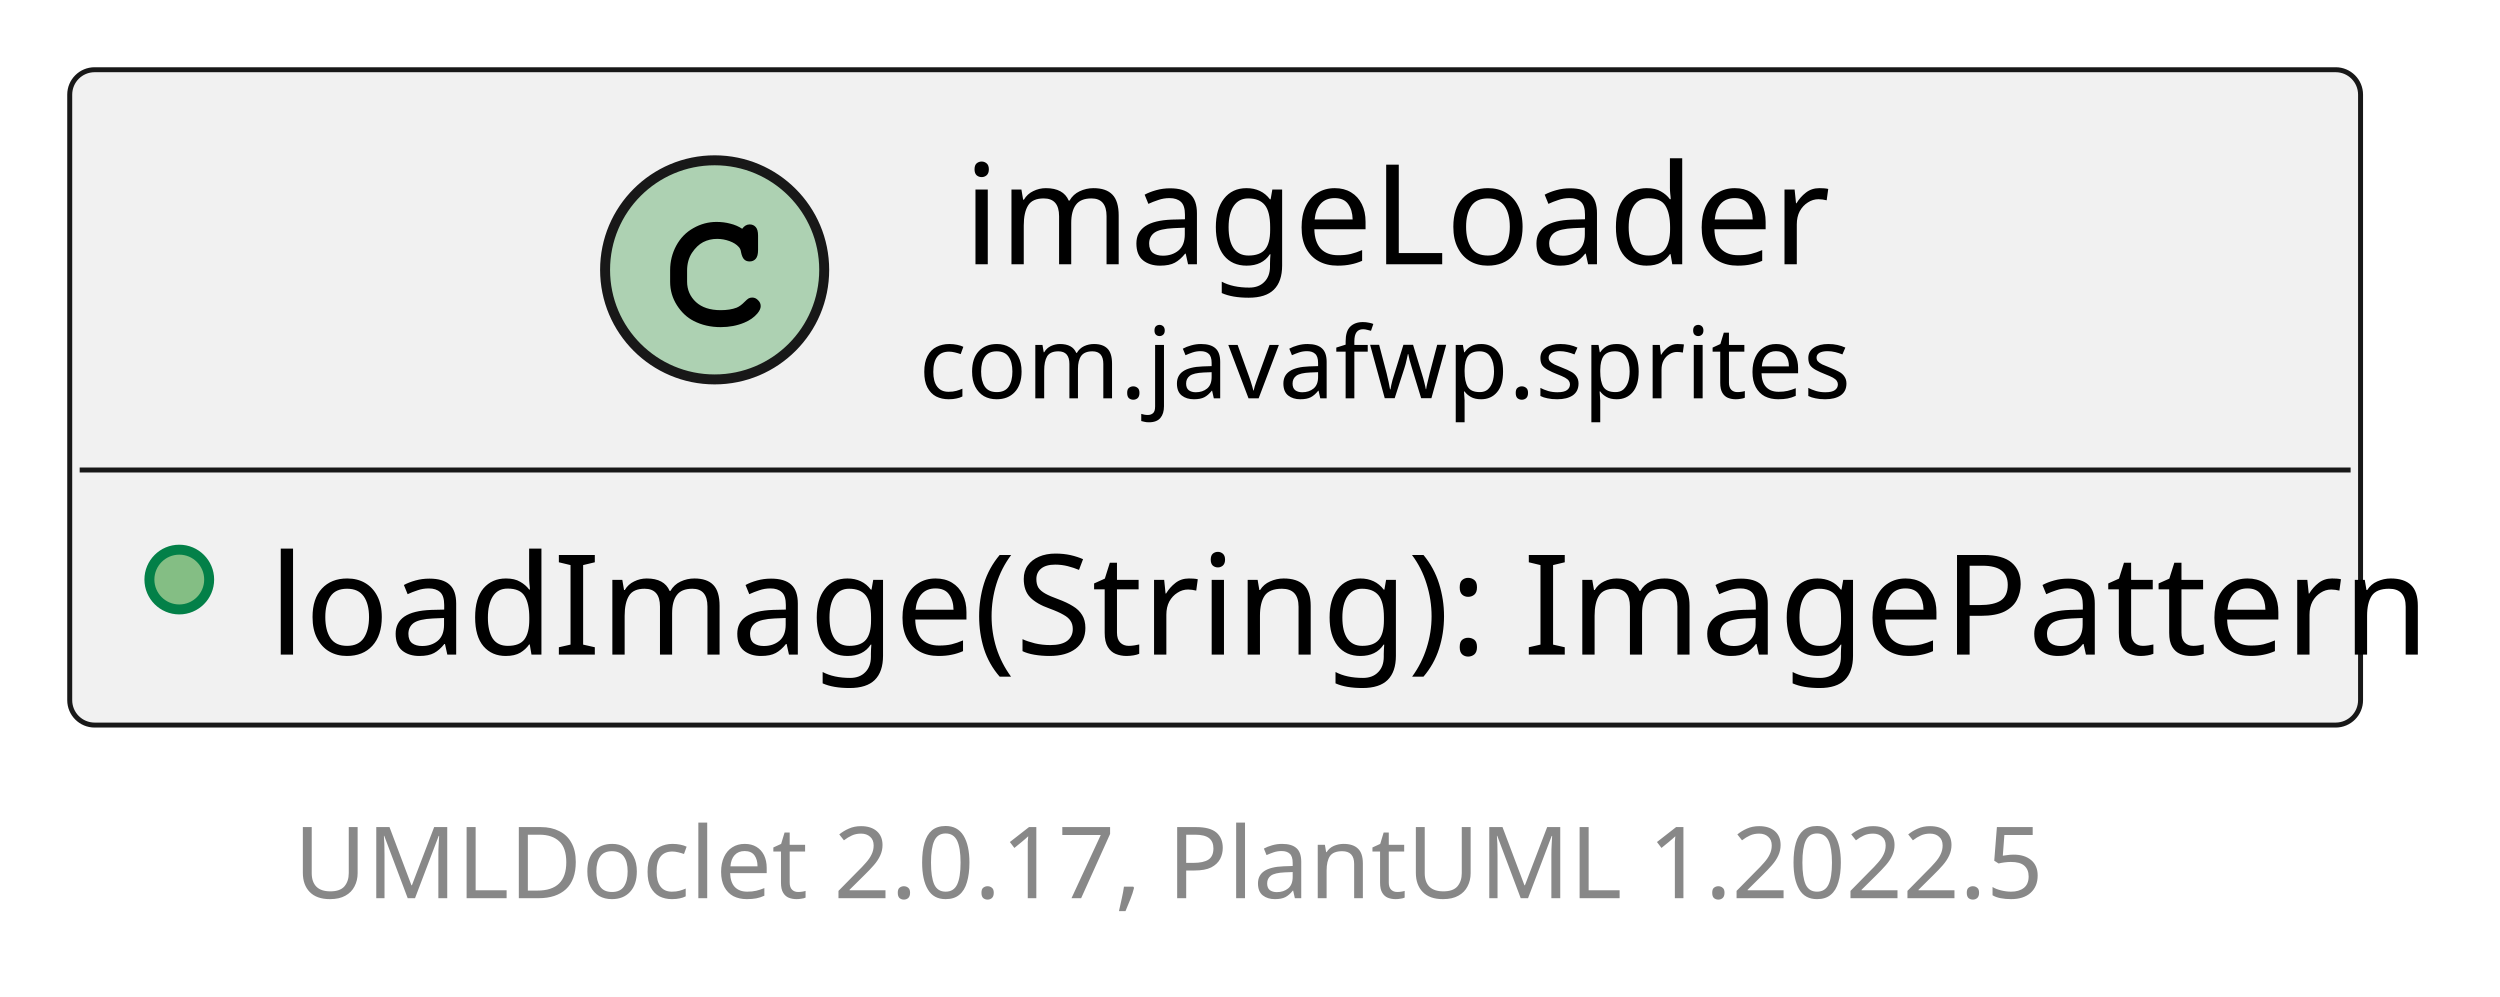
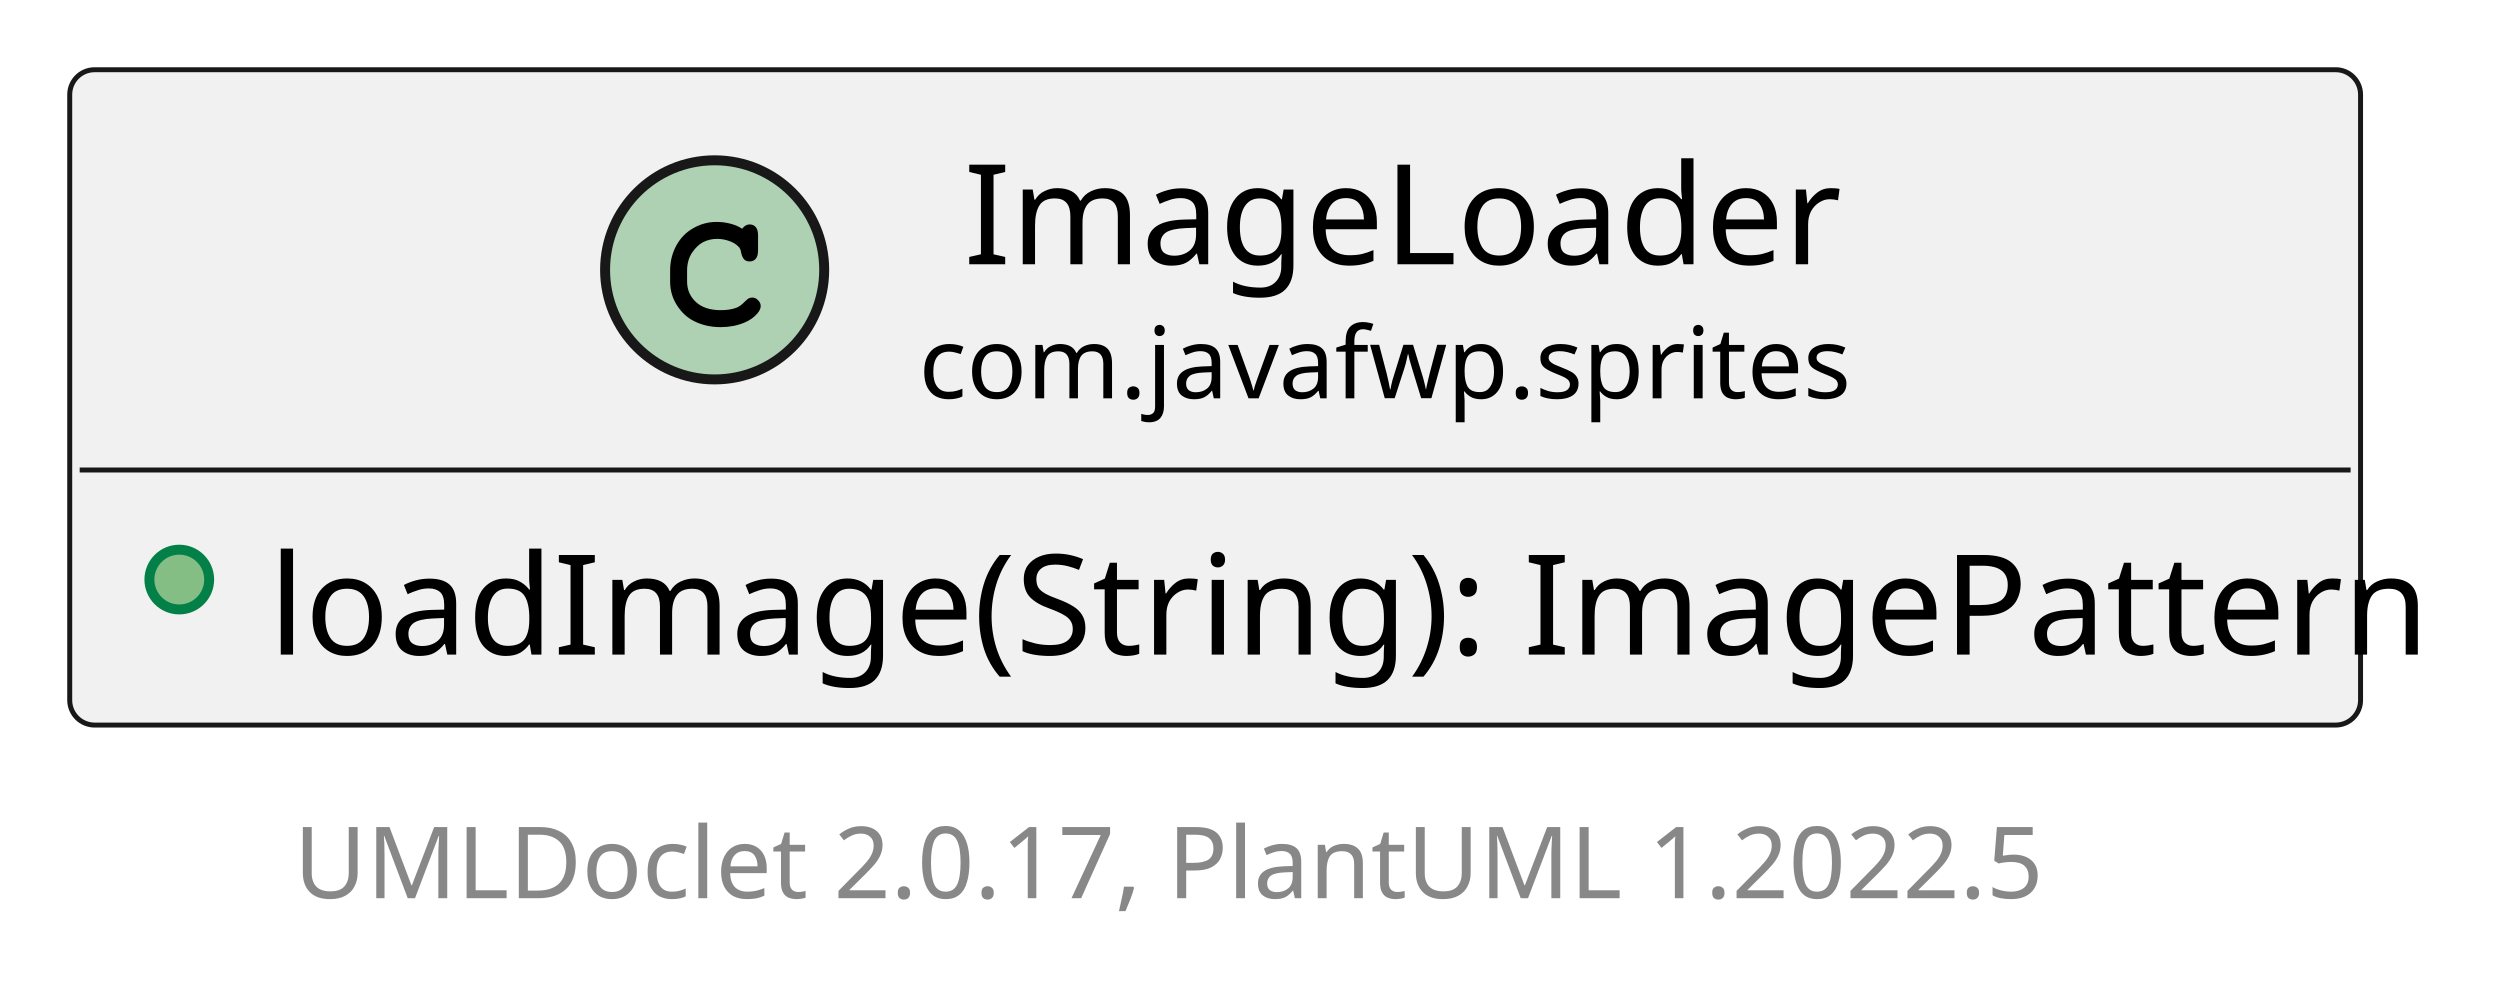
<svg xmlns="http://www.w3.org/2000/svg" xmlns:xlink="http://www.w3.org/1999/xlink" contentStyleType="text/css" height="100px" preserveAspectRatio="none" style="width:251px;height:100px;background:#FFFFFF;" version="1.1" viewBox="0 0 251 100" width="251px" zoomAndPan="magnify">
  <defs />
  <g>
    <a href="imageLoader.html" target="_top" title="imageLoader.html" xlink:actuate="onRequest" xlink:href="imageLoader.html" xlink:show="new" xlink:title="imageLoader.html" xlink:type="simple">
-       <g id="elem_com.javafwp.sprites.imageLoader">
-         <rect codeLine="5" fill="#F1F1F1" height="65.797" id="com.javafwp.sprites.imageLoader" rx="2.5" ry="2.5" style="stroke:#181818;stroke-width:0.5;" width="230" x="7" y="7" />
+       <g id="elem_com.javafwp.sprites.ImageLoader">
+         <rect codeLine="5" fill="#F1F1F1" height="65.797" id="com.javafwp.sprites.ImageLoader" rx="2.5" ry="2.5" style="stroke:#181818;stroke-width:0.5;" width="230" x="7" y="7" />
        <ellipse cx="71.75" cy="27.094" fill="#ADD1B2" rx="11" ry="11" style="stroke:#181818;stroke-width:1.0;" />
        <path d="M74.516,22.969 Q74.672,22.75 74.859,22.641 Q75.047,22.531 75.266,22.531 Q75.641,22.531 75.875,22.797 Q76.109,23.047 76.109,23.656 L76.109,25.109 Q76.109,25.719 75.875,25.984 Q75.641,26.25 75.266,26.25 Q74.922,26.25 74.719,26.047 Q74.516,25.859 74.406,25.344 Q74.359,24.984 74.172,24.797 Q73.844,24.422 73.234,24.203 Q72.625,23.984 72,23.984 Q71.234,23.984 70.594,24.312 Q69.969,24.641 69.469,25.391 Q68.984,26.141 68.984,27.172 L68.984,28.266 Q68.984,29.5 69.875,30.328 Q70.766,31.141 72.359,31.141 Q73.297,31.141 73.953,30.891 Q74.344,30.734 74.766,30.297 Q75.031,30.031 75.172,29.953 Q75.328,29.875 75.531,29.875 Q75.859,29.875 76.109,30.141 Q76.375,30.391 76.375,30.734 Q76.375,31.078 76.031,31.484 Q75.531,32.062 74.734,32.391 Q73.656,32.844 72.359,32.844 Q70.844,32.844 69.641,32.219 Q68.656,31.719 67.969,30.656 Q67.281,29.578 67.281,28.297 L67.281,27.141 Q67.281,25.812 67.891,24.672 Q68.516,23.516 69.609,22.906 Q70.703,22.281 71.938,22.281 Q72.672,22.281 73.312,22.453 Q73.969,22.609 74.516,22.969 Z " fill="#000000" />
-         <text fill="#000000" font-family="sans-serif" font-size="14" lengthAdjust="spacing" textLength="83" x="96.75" y="26.533">imageLoader</text>
+         <text fill="#000000" font-family="sans-serif" font-size="14" lengthAdjust="spacing" textLength="83" x="96.75" y="26.533">ImageLoader</text>
        <text fill="#000000" font-family="sans-serif" font-size="10" lengthAdjust="spacing" textLength="92" x="92.25" y="39.99">com.javafwp.sprites</text>
        <line style="stroke:#181818;stroke-width:0.5;" x1="8" x2="236" y1="47.188" y2="47.188" />
        <ellipse cx="18" cy="58.188" fill="#84BE84" rx="3" ry="3" style="stroke:#038048;stroke-width:1.0;" />
        <text fill="#000000" font-family="sans-serif" font-size="14" lengthAdjust="spacing" textLength="204" x="27" y="65.721">loadImage(String): ImagePattern</text>
      </g>
    </a>
    <rect height="12.578" style="stroke:#00000000;stroke-width:1.0;fill:none;" width="184" x="29.5" y="79.797" />
    <text fill="#888888" font-family="sans-serif" font-size="10" lengthAdjust="spacing" textLength="184" x="29.5" y="90.178">UMLDoclet 2.0.17, PlantUML 1.2022.5</text>
  </g>
</svg>
